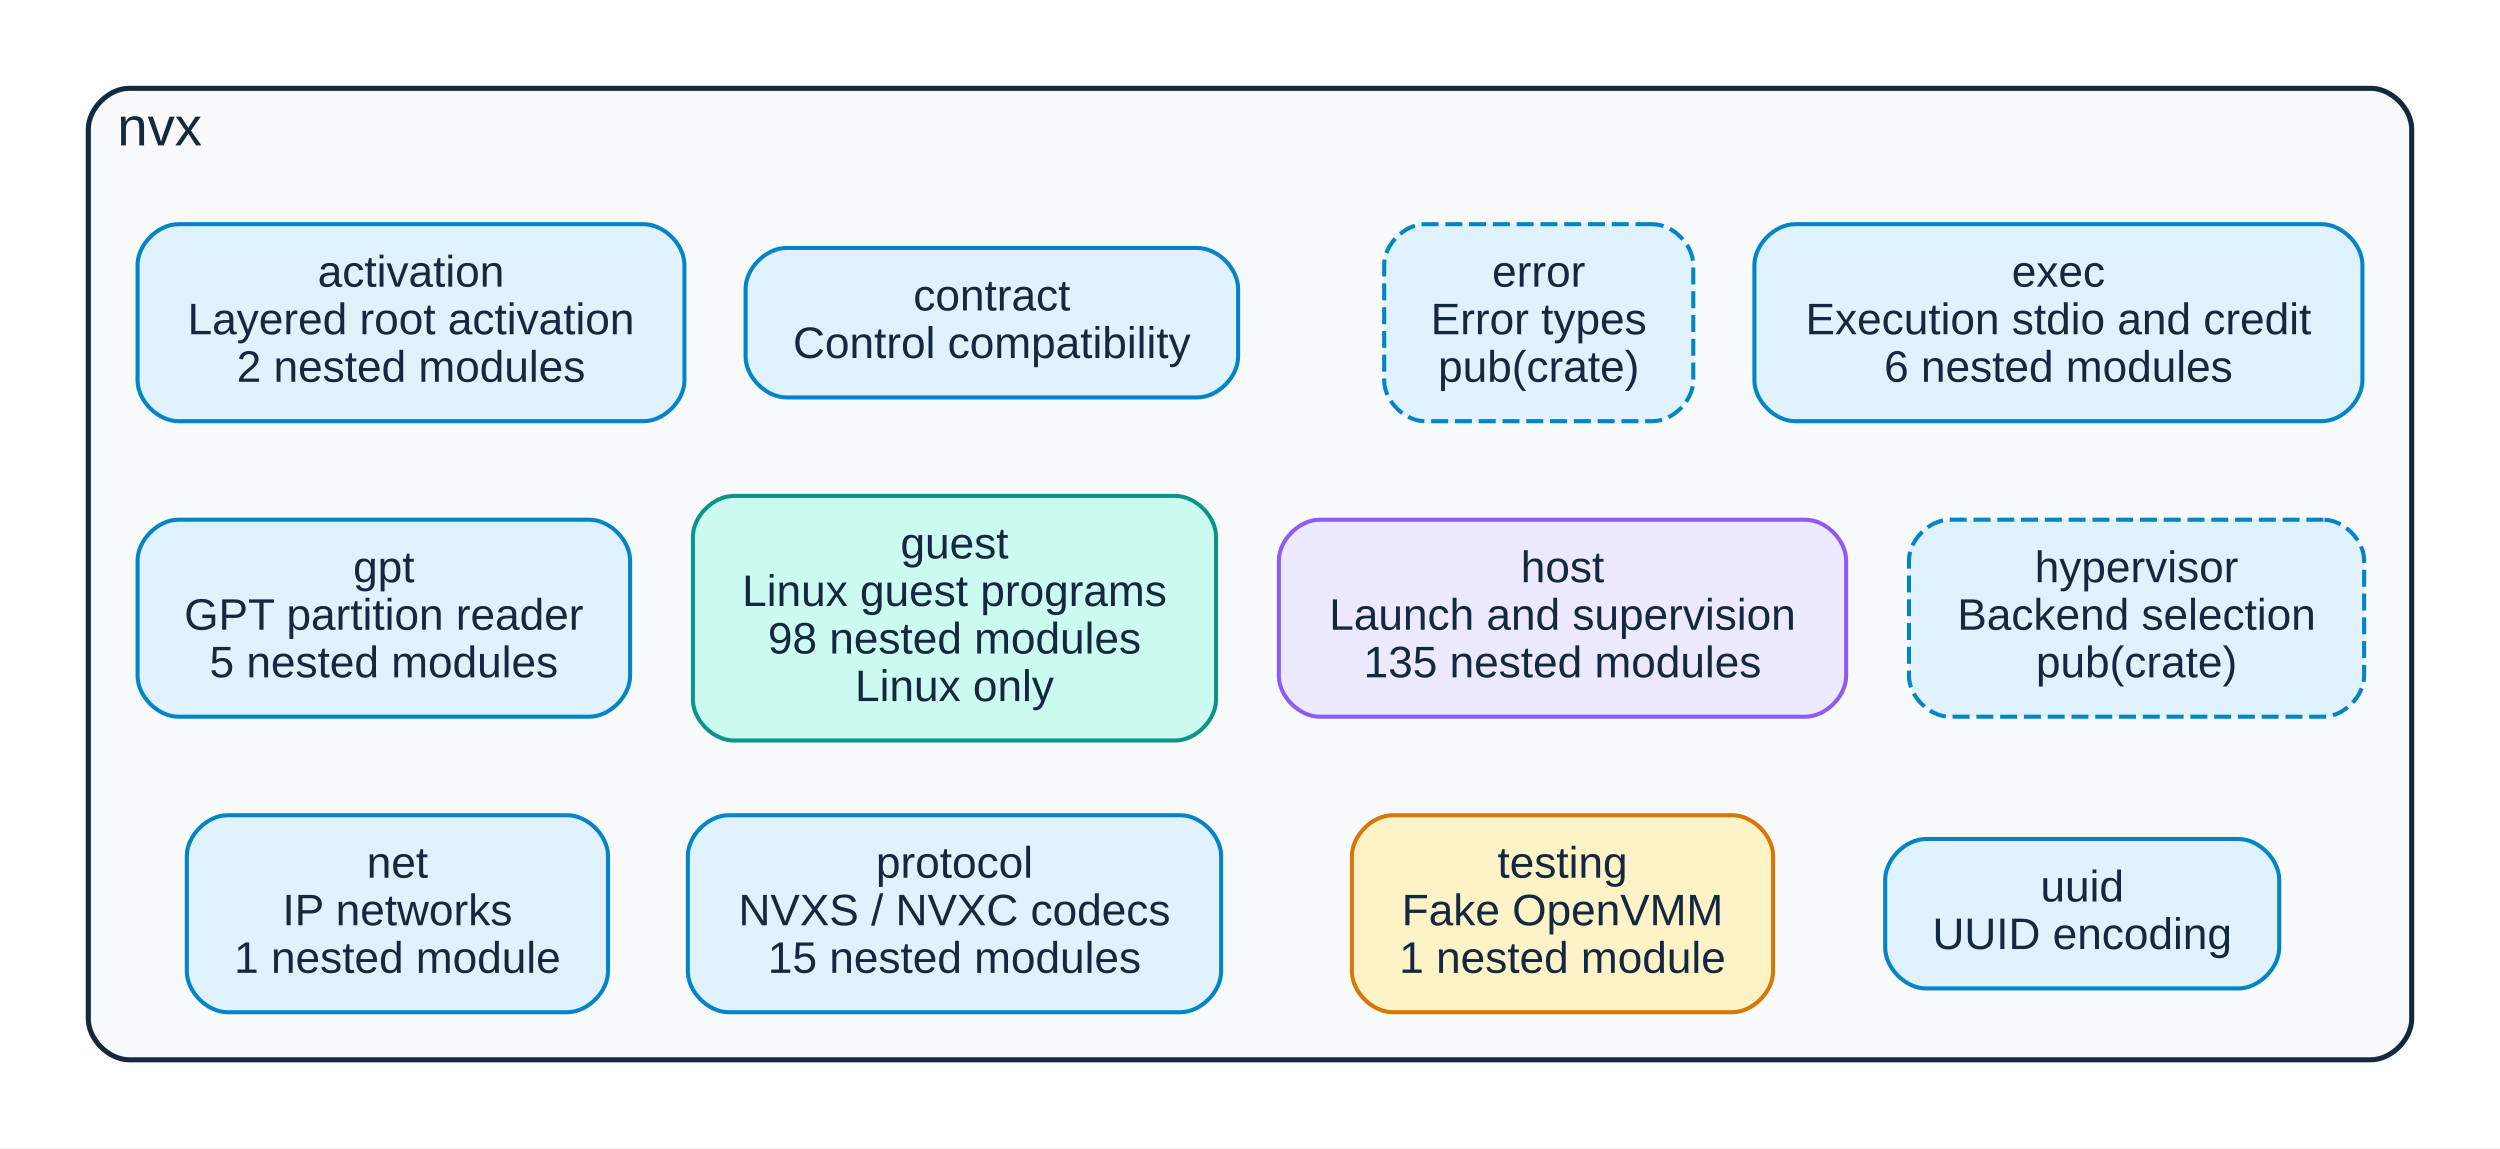
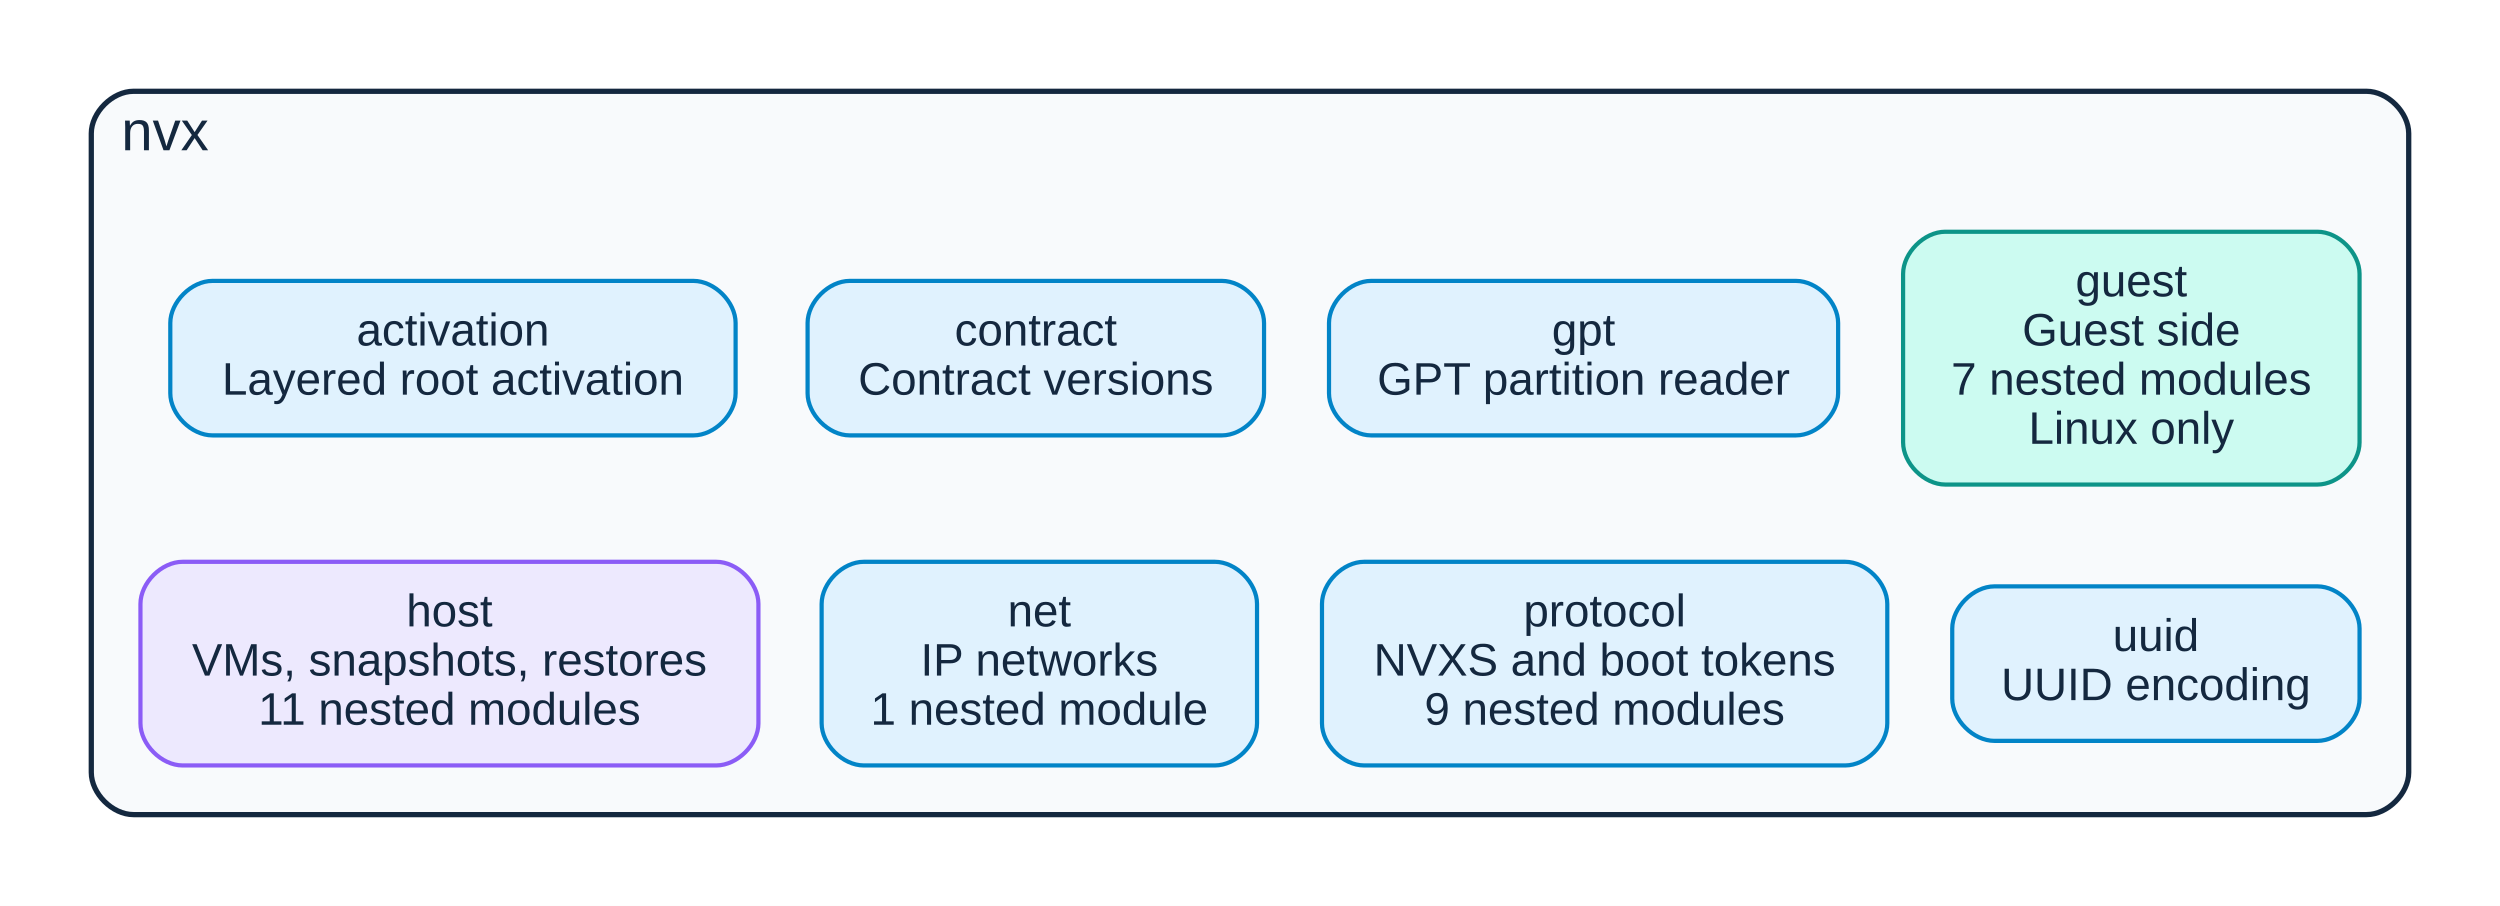
- <svg xmlns="http://www.w3.org/2000/svg" xmlns:xlink="http://www.w3.org/1999/xlink" width="736pt" height="338pt" viewBox="0.00 0.00 736.00 338.00">
-   <g id="graph0" class="graph" transform="scale(1 1) rotate(0) translate(18 320)">
-     <polygon fill="white" stroke="transparent" points="-18,18 -18,-320 718,-320 718,18 -18,18" />
+ <svg xmlns="http://www.w3.org/2000/svg" xmlns:xlink="http://www.w3.org/1999/xlink" width="712pt" height="258pt" viewBox="0.00 0.00 712.00 258.00">
+   <g id="graph0" class="graph" transform="scale(1 1) rotate(0) translate(18 240)">
+     <polygon fill="white" stroke="transparent" points="-18,18 -18,-240 694,-240 694,18 -18,18" />
    <g id="clust1" class="cluster">
-       <path fill="#f8fafc" stroke="#14283f" stroke-width="1.5" d="M20,-8C20,-8 680,-8 680,-8 686,-8 692,-14 692,-20 692,-20 692,-282 692,-282 692,-288 686,-294 680,-294 680,-294 20,-294 20,-294 14,-294 8,-288 8,-282 8,-282 8,-20 8,-20 8,-14 14,-8 20,-8" />
-       <text text-anchor="middle" x="29" y="-277.2" font-family="Liberation Sans,Arial,Helvetica,sans-serif" font-size="16.00" fill="#14283f">nvx</text>
+       <path fill="#f8fafc" stroke="#14283f" stroke-width="1.5" d="M20,-8C20,-8 656,-8 656,-8 662,-8 668,-14 668,-20 668,-20 668,-202 668,-202 668,-208 662,-214 656,-214 656,-214 20,-214 20,-214 14,-214 8,-208 8,-202 8,-202 8,-20 8,-20 8,-14 14,-8 20,-8" />
+       <text text-anchor="middle" x="29" y="-197.2" font-family="Liberation Sans,Arial,Helvetica,sans-serif" font-size="16.00" fill="#14283f">nvx</text>
    </g>
    <g id="node1" class="node">
      <g id="a_node1">
        <a xlink:title="nvx::activation (pub)">
-           <path fill="#e0f2fe" stroke="#0284c7" stroke-width="1.2" d="M171.5,-254C171.5,-254 34.5,-254 34.5,-254 28.5,-254 22.5,-248 22.5,-242 22.5,-242 22.5,-208 22.5,-208 22.5,-202 28.5,-196 34.5,-196 34.5,-196 171.5,-196 171.5,-196 177.5,-196 183.5,-202 183.5,-208 183.5,-208 183.5,-242 183.5,-242 183.5,-248 177.5,-254 171.5,-254" />
-           <text text-anchor="middle" x="103" y="-235.6" font-family="Liberation Sans,Arial,Helvetica,sans-serif" font-size="13.00" fill="#14283f">activation</text>
-           <text text-anchor="middle" x="103" y="-221.6" font-family="Liberation Sans,Arial,Helvetica,sans-serif" font-size="13.00" fill="#14283f">Layered root activation</text>
-           <text text-anchor="middle" x="103" y="-207.6" font-family="Liberation Sans,Arial,Helvetica,sans-serif" font-size="13.00" fill="#14283f">2 nested modules</text>
+           <path fill="#e0f2fe" stroke="#0284c7" stroke-width="1.2" d="M179.5,-160C179.5,-160 42.5,-160 42.5,-160 36.5,-160 30.5,-154 30.5,-148 30.5,-148 30.5,-128 30.5,-128 30.5,-122 36.5,-116 42.5,-116 42.5,-116 179.5,-116 179.5,-116 185.5,-116 191.5,-122 191.5,-128 191.5,-128 191.5,-148 191.5,-148 191.5,-154 185.5,-160 179.5,-160" />
+           <text text-anchor="middle" x="111" y="-141.6" font-family="Liberation Sans,Arial,Helvetica,sans-serif" font-size="13.00" fill="#14283f">activation</text>
+           <text text-anchor="middle" x="111" y="-127.6" font-family="Liberation Sans,Arial,Helvetica,sans-serif" font-size="13.00" fill="#14283f">Layered root activation</text>
        </a>
      </g>
    </g>
    <g id="node2" class="node">
      <g id="a_node2">
        <a xlink:title="nvx::contract (pub)">
-           <path fill="#e0f2fe" stroke="#0284c7" stroke-width="1.2" d="M334.5,-247C334.5,-247 213.5,-247 213.5,-247 207.5,-247 201.5,-241 201.5,-235 201.5,-235 201.5,-215 201.5,-215 201.5,-209 207.5,-203 213.5,-203 213.5,-203 334.5,-203 334.5,-203 340.5,-203 346.5,-209 346.5,-215 346.5,-215 346.5,-235 346.5,-235 346.5,-241 340.5,-247 334.5,-247" />
-           <text text-anchor="middle" x="274" y="-228.6" font-family="Liberation Sans,Arial,Helvetica,sans-serif" font-size="13.00" fill="#14283f">contract</text>
-           <text text-anchor="middle" x="274" y="-214.6" font-family="Liberation Sans,Arial,Helvetica,sans-serif" font-size="13.00" fill="#14283f">Control compatibility</text>
+           <path fill="#e0f2fe" stroke="#0284c7" stroke-width="1.2" d="M330,-160C330,-160 224,-160 224,-160 218,-160 212,-154 212,-148 212,-148 212,-128 212,-128 212,-122 218,-116 224,-116 224,-116 330,-116 330,-116 336,-116 342,-122 342,-128 342,-128 342,-148 342,-148 342,-154 336,-160 330,-160" />
+           <text text-anchor="middle" x="277" y="-141.6" font-family="Liberation Sans,Arial,Helvetica,sans-serif" font-size="13.00" fill="#14283f">contract</text>
+           <text text-anchor="middle" x="277" y="-127.6" font-family="Liberation Sans,Arial,Helvetica,sans-serif" font-size="13.00" fill="#14283f">Contract versions</text>
        </a>
      </g>
    </g>
    <g id="node3" class="node">
      <g id="a_node3">
-         <a xlink:title="nvx::error (pub(crate))">
-           <path fill="#e0f2fe" stroke="#0284c7" stroke-width="1.2" stroke-dasharray="5,2" d="M468.5,-254C468.5,-254 401.5,-254 401.5,-254 395.5,-254 389.5,-248 389.5,-242 389.5,-242 389.5,-208 389.5,-208 389.5,-202 395.5,-196 401.5,-196 401.5,-196 468.5,-196 468.5,-196 474.5,-196 480.5,-202 480.5,-208 480.5,-208 480.5,-242 480.5,-242 480.5,-248 474.5,-254 468.5,-254" />
-           <text text-anchor="middle" x="435" y="-235.6" font-family="Liberation Sans,Arial,Helvetica,sans-serif" font-size="13.00" fill="#14283f">error</text>
-           <text text-anchor="middle" x="435" y="-221.6" font-family="Liberation Sans,Arial,Helvetica,sans-serif" font-size="13.00" fill="#14283f">Error types</text>
-           <text text-anchor="middle" x="435" y="-207.6" font-family="Liberation Sans,Arial,Helvetica,sans-serif" font-size="13.00" fill="#14283f">pub(crate)</text>
+         <a xlink:title="nvx::gpt (pub)">
+           <path fill="#e0f2fe" stroke="#0284c7" stroke-width="1.2" d="M493.5,-160C493.5,-160 372.5,-160 372.5,-160 366.5,-160 360.5,-154 360.5,-148 360.5,-148 360.5,-128 360.5,-128 360.5,-122 366.5,-116 372.5,-116 372.5,-116 493.5,-116 493.5,-116 499.5,-116 505.5,-122 505.5,-128 505.5,-128 505.5,-148 505.5,-148 505.5,-154 499.5,-160 493.5,-160" />
+           <text text-anchor="middle" x="433" y="-141.6" font-family="Liberation Sans,Arial,Helvetica,sans-serif" font-size="13.00" fill="#14283f">gpt</text>
+           <text text-anchor="middle" x="433" y="-127.6" font-family="Liberation Sans,Arial,Helvetica,sans-serif" font-size="13.00" fill="#14283f">GPT partition reader</text>
        </a>
      </g>
    </g>
    <g id="node4" class="node">
      <g id="a_node4">
-         <a xlink:title="nvx::exec (pub)">
-           <path fill="#e0f2fe" stroke="#0284c7" stroke-width="1.2" d="M665.5,-254C665.5,-254 510.5,-254 510.5,-254 504.5,-254 498.5,-248 498.5,-242 498.5,-242 498.5,-208 498.5,-208 498.5,-202 504.5,-196 510.5,-196 510.5,-196 665.5,-196 665.5,-196 671.5,-196 677.5,-202 677.5,-208 677.5,-208 677.5,-242 677.5,-242 677.5,-248 671.5,-254 665.5,-254" />
-           <text text-anchor="middle" x="588" y="-235.6" font-family="Liberation Sans,Arial,Helvetica,sans-serif" font-size="13.00" fill="#14283f">exec</text>
-           <text text-anchor="middle" x="588" y="-221.6" font-family="Liberation Sans,Arial,Helvetica,sans-serif" font-size="13.00" fill="#14283f">Execution stdio and credit</text>
-           <text text-anchor="middle" x="588" y="-207.6" font-family="Liberation Sans,Arial,Helvetica,sans-serif" font-size="13.00" fill="#14283f">6 nested modules</text>
+         <a xlink:title="nvx::guest (pub)">
+           <path fill="#ccfbf1" stroke="#0d9488" stroke-width="1.2" d="M642,-174C642,-174 536,-174 536,-174 530,-174 524,-168 524,-162 524,-162 524,-114 524,-114 524,-108 530,-102 536,-102 536,-102 642,-102 642,-102 648,-102 654,-108 654,-114 654,-114 654,-162 654,-162 654,-168 648,-174 642,-174" />
+           <text text-anchor="middle" x="589" y="-155.6" font-family="Liberation Sans,Arial,Helvetica,sans-serif" font-size="13.00" fill="#14283f">guest</text>
+           <text text-anchor="middle" x="589" y="-141.6" font-family="Liberation Sans,Arial,Helvetica,sans-serif" font-size="13.00" fill="#14283f">Guest side</text>
+           <text text-anchor="middle" x="589" y="-127.6" font-family="Liberation Sans,Arial,Helvetica,sans-serif" font-size="13.00" fill="#14283f">7 nested modules</text>
+           <text text-anchor="middle" x="589" y="-113.6" font-family="Liberation Sans,Arial,Helvetica,sans-serif" font-size="13.00" fill="#14283f">Linux only</text>
        </a>
      </g>
    </g>
    <g id="node5" class="node">
      <g id="a_node5">
-         <a xlink:title="nvx::gpt (pub)">
-           <path fill="#e0f2fe" stroke="#0284c7" stroke-width="1.2" d="M155.5,-167C155.5,-167 34.5,-167 34.5,-167 28.5,-167 22.5,-161 22.5,-155 22.5,-155 22.5,-121 22.5,-121 22.5,-115 28.5,-109 34.5,-109 34.5,-109 155.5,-109 155.5,-109 161.5,-109 167.5,-115 167.5,-121 167.5,-121 167.5,-155 167.5,-155 167.5,-161 161.5,-167 155.5,-167" />
-           <text text-anchor="middle" x="95" y="-148.6" font-family="Liberation Sans,Arial,Helvetica,sans-serif" font-size="13.00" fill="#14283f">gpt</text>
-           <text text-anchor="middle" x="95" y="-134.6" font-family="Liberation Sans,Arial,Helvetica,sans-serif" font-size="13.00" fill="#14283f">GPT partition reader</text>
-           <text text-anchor="middle" x="95" y="-120.6" font-family="Liberation Sans,Arial,Helvetica,sans-serif" font-size="13.00" fill="#14283f">5 nested modules</text>
+         <a xlink:title="nvx::host (pub)">
+           <path fill="#ede9fe" stroke="#8b5cf6" stroke-width="1.2" d="M186,-80C186,-80 34,-80 34,-80 28,-80 22,-74 22,-68 22,-68 22,-34 22,-34 22,-28 28,-22 34,-22 34,-22 186,-22 186,-22 192,-22 198,-28 198,-34 198,-34 198,-68 198,-68 198,-74 192,-80 186,-80" />
+           <text text-anchor="middle" x="110" y="-61.6" font-family="Liberation Sans,Arial,Helvetica,sans-serif" font-size="13.00" fill="#14283f">host</text>
+           <text text-anchor="middle" x="110" y="-47.6" font-family="Liberation Sans,Arial,Helvetica,sans-serif" font-size="13.00" fill="#14283f">VMs, snapshots, restores</text>
+           <text text-anchor="middle" x="110" y="-33.6" font-family="Liberation Sans,Arial,Helvetica,sans-serif" font-size="13.00" fill="#14283f">11 nested modules</text>
        </a>
      </g>
    </g>
    <g id="node6" class="node">
      <g id="a_node6">
-         <a xlink:title="nvx::guest (pub)">
-           <path fill="#ccfbf1" stroke="#0d9488" stroke-width="1.2" d="M328,-174C328,-174 198,-174 198,-174 192,-174 186,-168 186,-162 186,-162 186,-114 186,-114 186,-108 192,-102 198,-102 198,-102 328,-102 328,-102 334,-102 340,-108 340,-114 340,-114 340,-162 340,-162 340,-168 334,-174 328,-174" />
-           <text text-anchor="middle" x="263" y="-155.6" font-family="Liberation Sans,Arial,Helvetica,sans-serif" font-size="13.00" fill="#14283f">guest</text>
-           <text text-anchor="middle" x="263" y="-141.6" font-family="Liberation Sans,Arial,Helvetica,sans-serif" font-size="13.00" fill="#14283f">Linux guest programs</text>
-           <text text-anchor="middle" x="263" y="-127.6" font-family="Liberation Sans,Arial,Helvetica,sans-serif" font-size="13.00" fill="#14283f">98 nested modules</text>
-           <text text-anchor="middle" x="263" y="-113.6" font-family="Liberation Sans,Arial,Helvetica,sans-serif" font-size="13.00" fill="#14283f">Linux only</text>
+         <a xlink:title="nvx::net (pub)">
+           <path fill="#e0f2fe" stroke="#0284c7" stroke-width="1.2" d="M328,-80C328,-80 228,-80 228,-80 222,-80 216,-74 216,-68 216,-68 216,-34 216,-34 216,-28 222,-22 228,-22 228,-22 328,-22 328,-22 334,-22 340,-28 340,-34 340,-34 340,-68 340,-68 340,-74 334,-80 328,-80" />
+           <text text-anchor="middle" x="278" y="-61.6" font-family="Liberation Sans,Arial,Helvetica,sans-serif" font-size="13.00" fill="#14283f">net</text>
+           <text text-anchor="middle" x="278" y="-47.6" font-family="Liberation Sans,Arial,Helvetica,sans-serif" font-size="13.00" fill="#14283f">IP networks</text>
+           <text text-anchor="middle" x="278" y="-33.6" font-family="Liberation Sans,Arial,Helvetica,sans-serif" font-size="13.00" fill="#14283f">1 nested module</text>
        </a>
      </g>
    </g>
    <g id="node7" class="node">
      <g id="a_node7">
-         <a xlink:title="nvx::host (pub)">
-           <path fill="#ede9fe" stroke="#8b5cf6" stroke-width="1.2" d="M513.5,-167C513.5,-167 370.5,-167 370.5,-167 364.5,-167 358.5,-161 358.5,-155 358.5,-155 358.5,-121 358.5,-121 358.5,-115 364.5,-109 370.5,-109 370.5,-109 513.5,-109 513.5,-109 519.5,-109 525.5,-115 525.5,-121 525.5,-121 525.5,-155 525.5,-155 525.5,-161 519.5,-167 513.5,-167" />
-           <text text-anchor="middle" x="442" y="-148.6" font-family="Liberation Sans,Arial,Helvetica,sans-serif" font-size="13.00" fill="#14283f">host</text>
-           <text text-anchor="middle" x="442" y="-134.6" font-family="Liberation Sans,Arial,Helvetica,sans-serif" font-size="13.00" fill="#14283f">Launch and supervision</text>
-           <text text-anchor="middle" x="442" y="-120.6" font-family="Liberation Sans,Arial,Helvetica,sans-serif" font-size="13.00" fill="#14283f">135 nested modules</text>
+         <a xlink:title="nvx::protocol (pub)">
+           <path fill="#e0f2fe" stroke="#0284c7" stroke-width="1.2" d="M507.5,-80C507.5,-80 370.5,-80 370.5,-80 364.5,-80 358.5,-74 358.5,-68 358.5,-68 358.5,-34 358.5,-34 358.5,-28 364.5,-22 370.5,-22 370.5,-22 507.5,-22 507.5,-22 513.5,-22 519.5,-28 519.5,-34 519.5,-34 519.5,-68 519.5,-68 519.5,-74 513.5,-80 507.5,-80" />
+           <text text-anchor="middle" x="439" y="-61.6" font-family="Liberation Sans,Arial,Helvetica,sans-serif" font-size="13.00" fill="#14283f">protocol</text>
+           <text text-anchor="middle" x="439" y="-47.6" font-family="Liberation Sans,Arial,Helvetica,sans-serif" font-size="13.00" fill="#14283f">NVXS and boot tokens</text>
+           <text text-anchor="middle" x="439" y="-33.6" font-family="Liberation Sans,Arial,Helvetica,sans-serif" font-size="13.00" fill="#14283f">9 nested modules</text>
        </a>
      </g>
    </g>
    <g id="node8" class="node">
      <g id="a_node8">
-         <a xlink:title="nvx::hypervisor (pub(crate))">
-           <path fill="#e0f2fe" stroke="#0284c7" stroke-width="1.2" stroke-dasharray="5,2" d="M666,-167C666,-167 556,-167 556,-167 550,-167 544,-161 544,-155 544,-155 544,-121 544,-121 544,-115 550,-109 556,-109 556,-109 666,-109 666,-109 672,-109 678,-115 678,-121 678,-121 678,-155 678,-155 678,-161 672,-167 666,-167" />
-           <text text-anchor="middle" x="611" y="-148.6" font-family="Liberation Sans,Arial,Helvetica,sans-serif" font-size="13.00" fill="#14283f">hypervisor</text>
-           <text text-anchor="middle" x="611" y="-134.6" font-family="Liberation Sans,Arial,Helvetica,sans-serif" font-size="13.00" fill="#14283f">Backend selection</text>
-           <text text-anchor="middle" x="611" y="-120.6" font-family="Liberation Sans,Arial,Helvetica,sans-serif" font-size="13.00" fill="#14283f">pub(crate)</text>
-         </a>
-       </g>
-     </g>
-     <g id="node9" class="node">
-       <g id="a_node9">
-         <a xlink:title="nvx::net (pub)">
-           <path fill="#e0f2fe" stroke="#0284c7" stroke-width="1.2" d="M149,-80C149,-80 49,-80 49,-80 43,-80 37,-74 37,-68 37,-68 37,-34 37,-34 37,-28 43,-22 49,-22 49,-22 149,-22 149,-22 155,-22 161,-28 161,-34 161,-34 161,-68 161,-68 161,-74 155,-80 149,-80" />
-           <text text-anchor="middle" x="99" y="-61.6" font-family="Liberation Sans,Arial,Helvetica,sans-serif" font-size="13.00" fill="#14283f">net</text>
-           <text text-anchor="middle" x="99" y="-47.6" font-family="Liberation Sans,Arial,Helvetica,sans-serif" font-size="13.00" fill="#14283f">IP networks</text>
-           <text text-anchor="middle" x="99" y="-33.6" font-family="Liberation Sans,Arial,Helvetica,sans-serif" font-size="13.00" fill="#14283f">1 nested module</text>
-         </a>
-       </g>
-     </g>
-     <g id="node10" class="node">
-       <g id="a_node10">
-         <a xlink:title="nvx::protocol (pub)">
-           <path fill="#e0f2fe" stroke="#0284c7" stroke-width="1.2" d="M329.5,-80C329.5,-80 196.5,-80 196.5,-80 190.5,-80 184.5,-74 184.5,-68 184.5,-68 184.5,-34 184.5,-34 184.5,-28 190.5,-22 196.5,-22 196.5,-22 329.5,-22 329.5,-22 335.5,-22 341.5,-28 341.5,-34 341.5,-34 341.5,-68 341.5,-68 341.5,-74 335.5,-80 329.5,-80" />
-           <text text-anchor="middle" x="263" y="-61.6" font-family="Liberation Sans,Arial,Helvetica,sans-serif" font-size="13.00" fill="#14283f">protocol</text>
-           <text text-anchor="middle" x="263" y="-47.6" font-family="Liberation Sans,Arial,Helvetica,sans-serif" font-size="13.00" fill="#14283f">NVXS / NVXC codecs</text>
-           <text text-anchor="middle" x="263" y="-33.6" font-family="Liberation Sans,Arial,Helvetica,sans-serif" font-size="13.00" fill="#14283f">15 nested modules</text>
-         </a>
-       </g>
-     </g>
-     <g id="node11" class="node">
-       <g id="a_node11">
-         <a xlink:title="nvx::testing (pub)">
-           <path fill="#fef3c7" stroke="#d97706" stroke-width="1.2" d="M492,-80C492,-80 392,-80 392,-80 386,-80 380,-74 380,-68 380,-68 380,-34 380,-34 380,-28 386,-22 392,-22 392,-22 492,-22 492,-22 498,-22 504,-28 504,-34 504,-34 504,-68 504,-68 504,-74 498,-80 492,-80" />
-           <text text-anchor="middle" x="442" y="-61.6" font-family="Liberation Sans,Arial,Helvetica,sans-serif" font-size="13.00" fill="#14283f">testing</text>
-           <text text-anchor="middle" x="442" y="-47.6" font-family="Liberation Sans,Arial,Helvetica,sans-serif" font-size="13.00" fill="#14283f">Fake OpenVMM</text>
-           <text text-anchor="middle" x="442" y="-33.6" font-family="Liberation Sans,Arial,Helvetica,sans-serif" font-size="13.00" fill="#14283f">1 nested module</text>
-         </a>
-       </g>
-     </g>
-     <g id="node12" class="node">
-       <g id="a_node12">
        <a xlink:title="nvx::uuid (pub)">
-           <path fill="#e0f2fe" stroke="#0284c7" stroke-width="1.2" d="M641,-73C641,-73 549,-73 549,-73 543,-73 537,-67 537,-61 537,-61 537,-41 537,-41 537,-35 543,-29 549,-29 549,-29 641,-29 641,-29 647,-29 653,-35 653,-41 653,-41 653,-61 653,-61 653,-67 647,-73 641,-73" />
-           <text text-anchor="middle" x="595" y="-54.6" font-family="Liberation Sans,Arial,Helvetica,sans-serif" font-size="13.00" fill="#14283f">uuid</text>
-           <text text-anchor="middle" x="595" y="-40.6" font-family="Liberation Sans,Arial,Helvetica,sans-serif" font-size="13.00" fill="#14283f">UUID encoding</text>
+           <path fill="#e0f2fe" stroke="#0284c7" stroke-width="1.2" d="M642,-73C642,-73 550,-73 550,-73 544,-73 538,-67 538,-61 538,-61 538,-41 538,-41 538,-35 544,-29 550,-29 550,-29 642,-29 642,-29 648,-29 654,-35 654,-41 654,-41 654,-61 654,-61 654,-67 648,-73 642,-73" />
+           <text text-anchor="middle" x="596" y="-54.6" font-family="Liberation Sans,Arial,Helvetica,sans-serif" font-size="13.00" fill="#14283f">uuid</text>
+           <text text-anchor="middle" x="596" y="-40.6" font-family="Liberation Sans,Arial,Helvetica,sans-serif" font-size="13.00" fill="#14283f">UUID encoding</text>
        </a>
      </g>
    </g>
  </g>
</svg>
